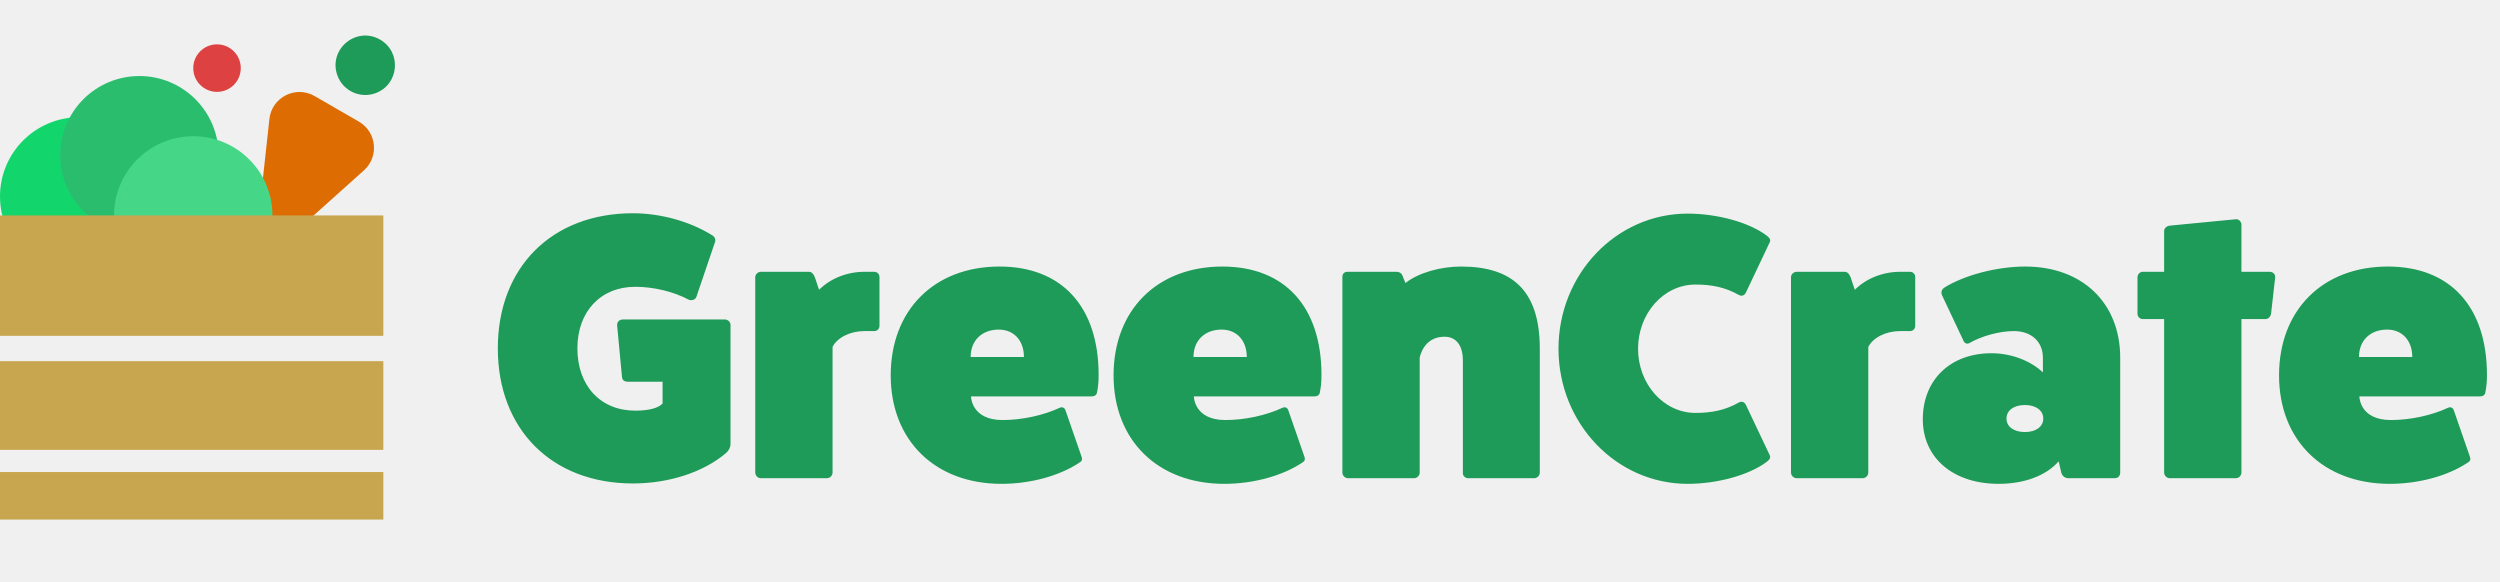
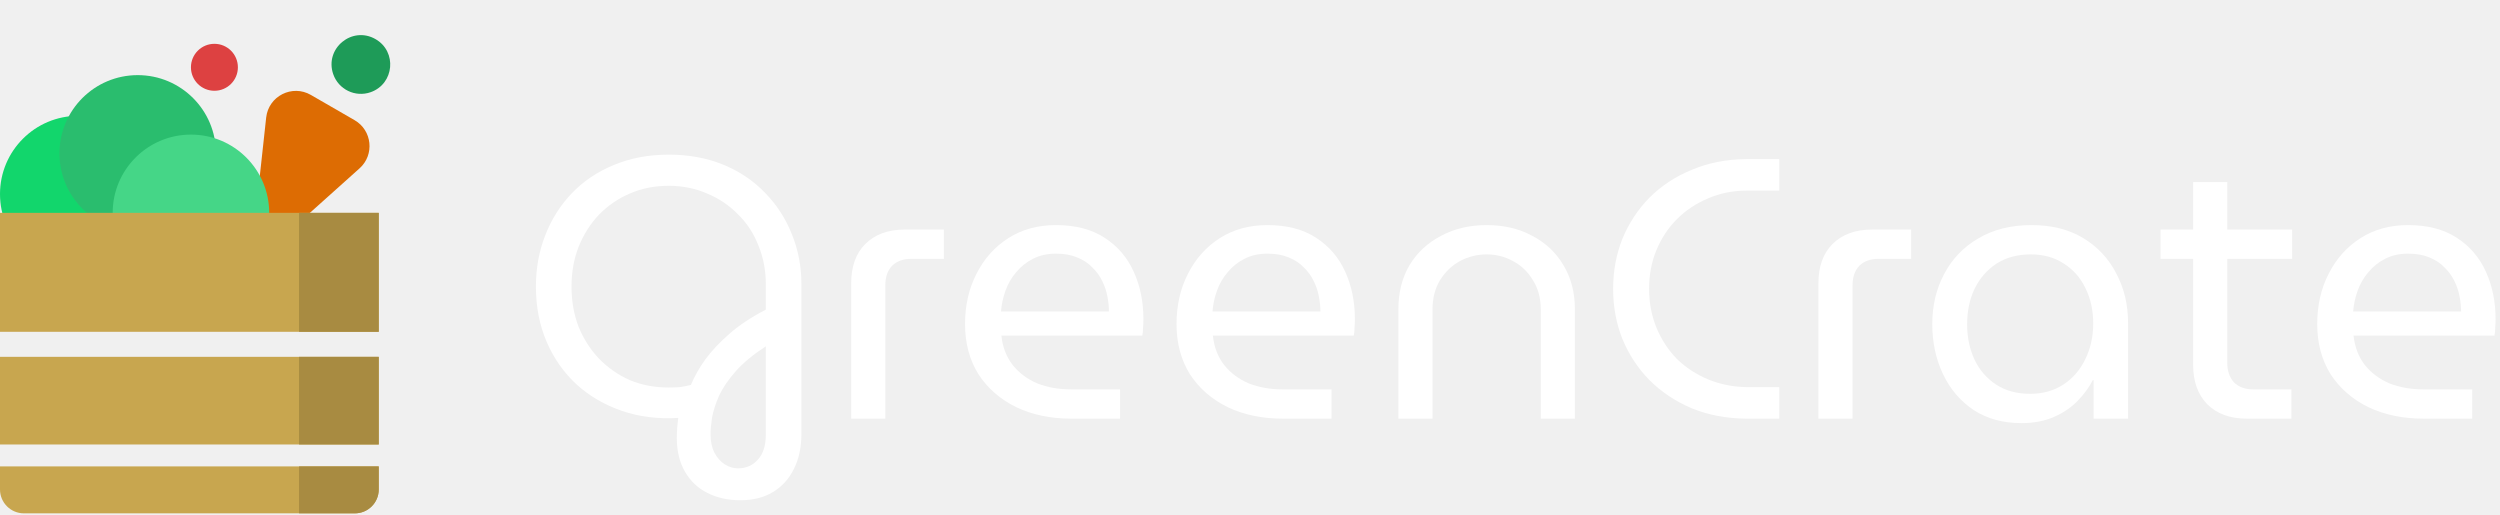
- <svg xmlns="http://www.w3.org/2000/svg" width="413" height="96" viewBox="0 0 413 96" fill="none">
-   <path d="M102.948 52.774C102.266 52.774 101.894 53.208 101.956 53.828L102.762 62.384C102.824 62.818 103.196 63.066 103.754 63.066H109.458V66.662C108.776 67.406 107.226 67.84 104.932 67.84C99.228 67.84 95.384 63.748 95.384 57.548C95.384 51.472 99.228 47.38 104.932 47.38C108.032 47.38 111.318 48.186 113.86 49.55C114.418 49.674 114.852 49.488 115.038 49.054L118.138 39.94C118.262 39.568 118.076 39.072 117.58 38.824C113.984 36.592 109.148 35.228 104.56 35.228C91.168 35.228 82.24 44.156 82.24 57.548C82.24 70.94 91.168 79.868 104.56 79.868C110.512 79.868 116.216 78.008 119.936 74.846C120.37 74.474 120.68 73.916 120.68 73.358V53.642C120.68 53.208 120.246 52.774 119.75 52.774H102.948ZM109.83 65.98V65.732V65.98ZM142.809 44.9C139.895 44.9 137.167 46.016 135.307 47.876L134.625 45.83C134.439 45.334 134.129 44.9 133.633 44.9H125.697C125.201 44.9 124.767 45.334 124.767 45.768V78.07C124.767 78.566 125.201 79 125.697 79H136.609C137.105 79 137.539 78.566 137.539 78.07V57.3C138.345 55.75 140.453 54.696 142.809 54.696H144.421C144.917 54.696 145.289 54.324 145.289 53.828V45.768C145.289 45.272 144.917 44.9 144.421 44.9H142.809ZM176.038 67.84C175.914 67.406 175.542 67.158 175.108 67.344C172.318 68.646 168.784 69.39 165.622 69.39C160.414 69.39 160.414 65.484 160.414 65.484H180.316C180.874 65.484 181.184 65.236 181.246 64.74C181.432 63.81 181.494 62.88 181.494 61.95C181.494 50.666 175.418 44.032 165.126 44.032C154.338 44.032 147.146 51.224 147.146 62.012C147.146 72.738 154.462 79.93 165.436 79.93C170.21 79.93 174.984 78.628 178.27 76.458C178.704 76.21 178.828 75.962 178.704 75.528L176.038 67.84ZM160.352 58.974C160.352 56.246 162.212 54.448 165.002 54.448C167.482 54.448 169.156 56.246 169.156 58.974H160.352ZM212.851 67.84C212.727 67.406 212.355 67.158 211.921 67.344C209.131 68.646 205.597 69.39 202.435 69.39C197.227 69.39 197.227 65.484 197.227 65.484H217.129C217.687 65.484 217.997 65.236 218.059 64.74C218.245 63.81 218.307 62.88 218.307 61.95C218.307 50.666 212.231 44.032 201.939 44.032C191.151 44.032 183.959 51.224 183.959 62.012C183.959 72.738 191.275 79.93 202.249 79.93C207.023 79.93 211.797 78.628 215.083 76.458C215.517 76.21 215.641 75.962 215.517 75.528L212.851 67.84ZM197.165 58.974C197.165 56.246 199.025 54.448 201.815 54.448C204.295 54.448 205.969 56.246 205.969 58.974H197.165ZM231.683 45.52C231.497 45.086 231.125 44.9 230.691 44.9H222.631C222.073 44.9 221.763 45.21 221.763 45.768V78.07C221.763 78.566 222.197 79 222.693 79H233.605C234.101 79 234.535 78.566 234.535 78.07V59.098C234.535 59.098 235.093 55.626 238.627 55.626C240.549 55.626 241.665 57.052 241.665 59.532V78.07C241.603 78.566 242.037 79 242.533 79H253.445C253.941 79 254.375 78.566 254.375 78.07V57.61C254.375 47.938 249.787 44.032 241.355 44.032C238.069 44.032 234.349 45.024 232.179 46.76L231.683 45.52ZM288.463 66.972C288.215 66.414 287.781 66.228 287.285 66.476C284.991 67.778 282.759 68.212 280.093 68.212C274.823 68.212 270.607 63.438 270.607 57.61C270.607 51.782 274.823 47.008 280.093 47.008C282.759 47.008 284.991 47.442 287.285 48.744C287.781 48.992 288.215 48.806 288.463 48.248L292.369 40.002C292.555 39.568 292.307 39.258 291.811 38.886C288.897 36.716 283.689 35.29 278.791 35.29C267.011 35.29 257.463 45.272 257.463 57.61C257.463 69.948 267.011 79.93 278.791 79.93C283.689 79.93 288.897 78.504 291.811 76.334C292.307 75.962 292.555 75.652 292.369 75.218L288.463 66.972ZM313.915 44.9C311.001 44.9 308.273 46.016 306.413 47.876L305.731 45.83C305.545 45.334 305.235 44.9 304.739 44.9H296.803C296.307 44.9 295.873 45.334 295.873 45.768V78.07C295.873 78.566 296.307 79 296.803 79H307.715C308.211 79 308.645 78.566 308.645 78.07V57.3C309.451 55.75 311.559 54.696 313.915 54.696H315.527C316.023 54.696 316.395 54.324 316.395 53.828V45.768C316.395 45.272 316.023 44.9 315.527 44.9H313.915ZM324.404 56.37C324.59 56.742 324.962 56.866 325.334 56.68C327.38 55.502 330.294 54.696 332.712 54.696C335.564 54.696 337.486 56.432 337.486 59.098V61.516C335.44 59.594 332.278 58.354 328.992 58.354C322.234 58.354 317.708 62.694 317.646 69.142C317.584 75.59 322.606 79.93 330.17 79.93C334.448 79.93 338.044 78.566 340.09 76.21L340.524 78.07C340.648 78.628 341.144 79 341.702 79H349.328C349.886 79 350.258 78.628 350.258 78.07V59.098C350.258 50.046 343.996 44.032 334.572 44.032C329.86 44.032 324.466 45.458 321.118 47.566C320.746 47.876 320.622 48.31 320.808 48.744L324.404 56.37ZM334.51 66.91C336.308 66.91 337.548 67.778 337.548 69.142C337.548 70.506 336.308 71.374 334.51 71.374C332.712 71.374 331.472 70.506 331.472 69.142C331.472 67.778 332.712 66.91 334.51 66.91ZM370.286 44.9V37.088C370.286 36.654 369.852 36.158 369.356 36.22L358.444 37.274C357.948 37.336 357.514 37.708 357.514 38.142V44.9H353.98C353.546 44.9 353.112 45.272 353.112 45.83V51.844C353.112 52.34 353.546 52.712 353.98 52.712H357.514V78.07C357.514 78.566 357.948 79 358.444 79H369.356C369.852 79 370.286 78.566 370.286 78.07V52.712H374.254C374.75 52.712 375.122 52.278 375.184 51.782L375.866 45.768C375.866 45.272 375.494 44.9 374.936 44.9H370.286ZM405.39 67.84C405.266 67.406 404.894 67.158 404.46 67.344C401.67 68.646 398.136 69.39 394.974 69.39C389.766 69.39 389.766 65.484 389.766 65.484H409.668C410.226 65.484 410.536 65.236 410.598 64.74C410.784 63.81 410.846 62.88 410.846 61.95C410.846 50.666 404.77 44.032 394.478 44.032C383.69 44.032 376.498 51.224 376.498 62.012C376.498 72.738 383.814 79.93 394.788 79.93C399.562 79.93 404.336 78.628 407.622 76.458C408.056 76.21 408.18 75.962 408.056 75.528L405.39 67.84ZM389.704 58.974C389.704 56.246 391.564 54.448 394.354 54.448C396.834 54.448 398.508 56.246 398.508 58.974H389.704Z" fill="#1E9B58" />
+ <svg xmlns="http://www.w3.org/2000/svg" width="418" height="86" viewBox="0 0 418 86" fill="none">
  <path d="M59.285 20.091L51.974 15.87C48.847 14.065 44.895 16.068 44.504 19.658L43.201 31.6C42.703 36.159 48.093 38.927 51.508 35.865L60.122 28.144C62.655 25.874 62.23 21.792 59.285 20.091Z" fill="#DD6C03" />
  <path d="M55.709 12.383C56.594 14.962 59.413 16.323 61.983 15.412C65.926 14.014 66.419 8.638 62.796 6.546C58.871 4.28 54.237 8.097 55.709 12.383Z" fill="#1E9B58" />
  <circle cx="13.084" cy="32.449" r="13.084" fill="#12D66C" />
  <circle cx="23.028" cy="25.645" r="13.084" fill="#2ABD6E" />
  <circle cx="31.925" cy="35.589" r="13.084" fill="#45D687" />
  <rect y="35.589" width="63.327" height="19.888" fill="#C8A64F" />
  <rect y="59.663" width="63.327" height="14.654" fill="#C8A64F" />
-   <rect y="77.981" width="63.327" height="7.85" fill="#C8A64F" />
+   <path d="M0 77.981H63.327V81.832C63.327 84.041 61.536 85.832 59.327 85.832H4C1.791 85.832 0 84.041 0 81.832V77.981Z" fill="#C8A64F" />
  <circle cx="35.85" cy="11.252" r="3.925" fill="#DD4141" />
+   <path d="M123.766 83.64C121.699 83.64 119.86 83.227 118.248 82.4C116.677 81.615 115.437 80.437 114.528 78.866C113.619 77.295 113.164 75.415 113.164 73.224C113.164 72.687 113.185 72.129 113.226 71.55C113.267 71.013 113.329 70.455 113.412 69.876C110.023 70.083 106.881 69.69 103.988 68.698C101.095 67.706 98.573 66.239 96.424 64.296C94.275 62.312 92.601 59.935 91.402 57.166C90.203 54.355 89.604 51.276 89.604 47.928C89.604 44.869 90.121 42.017 91.154 39.372C92.187 36.685 93.675 34.329 95.618 32.304C97.561 30.279 99.896 28.708 102.624 27.592C105.393 26.435 108.452 25.856 111.8 25.856C115.148 25.856 118.186 26.414 120.914 27.53C123.642 28.646 125.977 30.217 127.92 32.242C129.863 34.226 131.351 36.52 132.384 39.124C133.459 41.728 133.996 44.539 133.996 47.556V72.542C133.996 74.774 133.583 76.717 132.756 78.37C131.929 80.065 130.751 81.367 129.222 82.276C127.734 83.185 125.915 83.64 123.766 83.64ZM123.394 78.308C124.758 78.308 125.874 77.812 126.742 76.82C127.61 75.869 128.044 74.485 128.044 72.666V57.91C125.936 59.274 124.262 60.659 123.022 62.064C121.782 63.469 120.852 64.833 120.232 66.156C119.653 67.479 119.261 68.698 119.054 69.814C118.889 70.93 118.806 71.86 118.806 72.604C118.806 73.803 119.013 74.815 119.426 75.642C119.881 76.51 120.459 77.171 121.162 77.626C121.865 78.081 122.609 78.308 123.394 78.308ZM111.8 64.792C112.461 64.792 113.081 64.771 113.66 64.73C114.239 64.647 114.859 64.523 115.52 64.358C116.099 62.953 116.905 61.527 117.938 60.08C119.013 58.633 120.356 57.207 121.968 55.802C123.621 54.355 125.647 53.012 128.044 51.772V47.556C128.044 45.2 127.631 43.03 126.804 41.046C126.019 39.021 124.882 37.285 123.394 35.838C121.947 34.35 120.232 33.193 118.248 32.366C116.264 31.498 114.115 31.064 111.8 31.064C109.444 31.064 107.274 31.498 105.29 32.366C103.347 33.193 101.632 34.371 100.144 35.9C98.697 37.429 97.561 39.227 96.734 41.294C95.949 43.319 95.556 45.531 95.556 47.928C95.556 50.325 95.949 52.557 96.734 54.624C97.561 56.649 98.697 58.427 100.144 59.956C101.632 61.485 103.347 62.684 105.29 63.552C107.274 64.379 109.444 64.792 111.8 64.792Z" fill="white" />
+   <path d="M142.32 70V47.37C142.32 44.559 143.106 42.369 144.676 40.798C146.288 39.186 148.5 38.38 151.31 38.38H157.82V43.278H152.364C151 43.278 149.926 43.671 149.14 44.456C148.396 45.241 148.024 46.337 148.024 47.742V70H142.32Z" fill="white" />
+   <path d="M179.15 70C175.678 70 172.599 69.359 169.912 68.078C167.226 66.755 165.118 64.916 163.588 62.56C162.1 60.163 161.356 57.373 161.356 54.19C161.356 51.049 161.997 48.238 163.278 45.758C164.56 43.237 166.337 41.253 168.61 39.806C170.884 38.359 173.529 37.636 176.546 37.636C179.812 37.636 182.519 38.339 184.668 39.744C186.859 41.149 188.492 43.051 189.566 45.448C190.641 47.804 191.178 50.449 191.178 53.384C191.178 53.839 191.158 54.314 191.116 54.81C191.116 55.306 191.075 55.74 190.992 56.112H167.432C167.639 58.055 168.28 59.708 169.354 61.072C170.429 62.395 171.793 63.407 173.446 64.11C175.141 64.771 177.001 65.102 179.026 65.102H187.272V70H179.15ZM167.37 52.082H185.412C185.412 51.297 185.33 50.47 185.164 49.602C184.999 48.693 184.71 47.825 184.296 46.998C183.883 46.13 183.325 45.365 182.622 44.704C181.961 44.001 181.114 43.443 180.08 43.03C179.088 42.617 177.91 42.41 176.546 42.41C175.1 42.41 173.818 42.699 172.702 43.278C171.628 43.815 170.698 44.559 169.912 45.51C169.127 46.419 168.528 47.453 168.114 48.61C167.701 49.767 167.453 50.925 167.37 52.082Z" fill="white" />
+   <path d="M214.51 70C211.038 70 207.958 69.359 205.272 68.078C202.585 66.755 200.477 64.916 198.948 62.56C197.46 60.163 196.716 57.373 196.716 54.19C196.716 51.049 197.356 48.238 198.638 45.758C199.919 43.237 201.696 41.253 203.97 39.806C206.243 38.359 208.888 37.636 211.906 37.636C215.171 37.636 217.878 38.339 220.028 39.744C222.218 41.149 223.851 43.051 224.926 45.448C226 47.804 226.538 50.449 226.538 53.384C226.538 53.839 226.517 54.314 226.476 54.81C226.476 55.306 226.434 55.74 226.352 56.112H202.792C202.998 58.055 203.639 59.708 204.714 61.072C205.788 62.395 207.152 63.407 208.806 64.11C210.5 64.771 212.36 65.102 214.386 65.102H222.632V70H214.51ZM202.73 52.082H220.772C220.772 51.297 220.689 50.47 220.524 49.602C220.358 48.693 220.069 47.825 219.656 46.998C219.242 46.13 218.684 45.365 217.982 44.704C217.32 44.001 216.473 43.443 215.44 43.03C214.448 42.617 213.27 42.41 211.906 42.41C210.459 42.41 209.178 42.699 208.062 43.278C206.987 43.815 206.057 44.559 205.272 45.51C204.486 46.419 203.887 47.453 203.474 48.61C203.06 49.767 202.812 50.925 202.73 52.082Z" fill="white" />
+   <path d="M233.811 70V51.71C233.811 48.899 234.431 46.44 235.671 44.332C236.952 42.224 238.709 40.591 240.941 39.434C243.173 38.235 245.715 37.636 248.567 37.636C251.46 37.636 254.002 38.235 256.193 39.434C258.425 40.591 260.161 42.224 261.401 44.332C262.682 46.44 263.323 48.899 263.323 51.71V70H257.619V51.772C257.619 49.871 257.185 48.238 256.317 46.874C255.49 45.469 254.374 44.394 252.969 43.65C251.605 42.906 250.138 42.534 248.567 42.534C246.996 42.534 245.508 42.906 244.103 43.65C242.739 44.394 241.623 45.469 240.755 46.874C239.928 48.238 239.515 49.871 239.515 51.772V70H233.811Z" fill="white" />
+   <path d="M291.91 70C288.603 69.959 285.586 69.38 282.858 68.264C280.13 67.107 277.774 65.536 275.79 63.552C273.847 61.568 272.338 59.274 271.264 56.67C270.23 54.066 269.714 51.276 269.714 48.3C269.714 45.324 270.23 42.534 271.264 39.93C272.338 37.326 273.847 35.032 275.79 33.048C277.774 31.064 280.13 29.514 282.858 28.398C285.586 27.241 288.603 26.641 291.91 26.6H297.49V31.87H292.096C289.74 31.87 287.57 32.304 285.586 33.172C283.602 33.999 281.866 35.156 280.378 36.644C278.931 38.091 277.794 39.806 276.968 41.79C276.141 43.774 275.728 45.944 275.728 48.3C275.728 50.615 276.141 52.785 276.968 54.81C277.794 56.794 278.931 58.53 280.378 60.018C281.866 61.465 283.602 62.601 285.586 63.428C287.57 64.255 289.74 64.689 292.096 64.73H297.49V70H291.91Z" fill="white" />
+   <path d="M304.041 70V47.37C304.041 44.559 304.827 42.369 306.397 40.798C308.009 39.186 310.221 38.38 313.031 38.38H319.541V43.278H314.085C312.721 43.278 311.647 43.671 310.861 44.456C310.117 45.241 309.745 46.337 309.745 47.742V70H304.041Z" fill="white" />
+   <path d="M337.957 70.744C334.898 70.744 332.253 70.021 330.021 68.574C327.789 67.086 326.074 65.081 324.875 62.56C323.676 60.039 323.077 57.249 323.077 54.19C323.077 51.09 323.738 48.3 325.061 45.82C326.384 43.299 328.285 41.315 330.765 39.868C333.245 38.38 336.221 37.636 339.693 37.636C343.041 37.636 345.914 38.359 348.311 39.806C350.708 41.253 352.548 43.216 353.829 45.696C355.152 48.176 355.813 50.945 355.813 54.004V70H350.047V63.552H349.923C349.303 64.751 348.456 65.908 347.381 67.024C346.348 68.099 345.046 68.987 343.475 69.69C341.904 70.393 340.065 70.744 337.957 70.744ZM339.445 65.846C341.512 65.846 343.33 65.35 344.901 64.358C346.513 63.325 347.753 61.919 348.621 60.142C349.53 58.323 349.985 56.298 349.985 54.066C349.985 51.875 349.551 49.912 348.683 48.176C347.856 46.44 346.658 45.076 345.087 44.084C343.516 43.051 341.677 42.534 339.569 42.534C337.337 42.534 335.415 43.051 333.803 44.084C332.232 45.117 331.013 46.523 330.145 48.3C329.318 50.036 328.905 52.02 328.905 54.252C328.905 56.401 329.318 58.365 330.145 60.142C330.972 61.878 332.17 63.263 333.741 64.296C335.312 65.329 337.213 65.846 339.445 65.846Z" fill="white" />
+   <path d="M375.683 70C372.872 70 370.661 69.194 369.049 67.582C367.478 65.97 366.693 63.779 366.693 61.01V30.444H372.397V60.638C372.397 62.002 372.769 63.097 373.513 63.924C374.298 64.709 375.373 65.102 376.737 65.102H383.123V70H375.683ZM361.237 43.278V38.38H383.247V43.278H361.237Z" fill="white" />
+   <path d="M405.232 70C401.76 70 398.681 69.359 395.994 68.078C393.308 66.755 391.2 64.916 389.67 62.56C388.182 60.163 387.438 57.373 387.438 54.19C387.438 51.049 388.079 48.238 389.36 45.758C390.642 43.237 392.419 41.253 394.692 39.806C396.966 38.359 399.611 37.636 402.628 37.636C405.894 37.636 408.601 38.339 410.75 39.744C412.941 41.149 414.574 43.051 415.648 45.448C416.723 47.804 417.26 50.449 417.26 53.384C417.26 53.839 417.24 54.314 417.198 54.81C417.198 55.306 417.157 55.74 417.074 56.112H393.514C393.721 58.055 394.362 59.708 395.436 61.072C396.511 62.395 397.875 63.407 399.528 64.11C401.223 64.771 403.083 65.102 405.108 65.102H413.354V70H405.232ZM393.452 52.082H411.494C411.494 51.297 411.412 50.47 411.246 49.602C411.081 48.693 410.792 47.825 410.378 46.998C409.965 46.13 409.407 45.365 408.704 44.704C408.043 44.001 407.196 43.443 406.162 43.03C405.17 42.617 403.992 42.41 402.628 42.41C401.182 42.41 399.9 42.699 398.784 43.278C397.71 43.815 396.78 44.559 395.994 45.51C395.209 46.419 394.61 47.453 394.196 48.61C393.783 49.767 393.535 50.925 393.452 52.082Z" fill="white" />
+   <rect x="50" y="35.589" width="13.327" height="19.888" fill="#A88B41" />
+   <rect x="50" y="59.663" width="13.327" height="14.654" fill="#A88B41" />
+   <path d="M50 77.981H63.327V81.832C63.327 84.041 61.536 85.832 59.327 85.832H50V77.981Z" fill="#A88B41" />
</svg>
